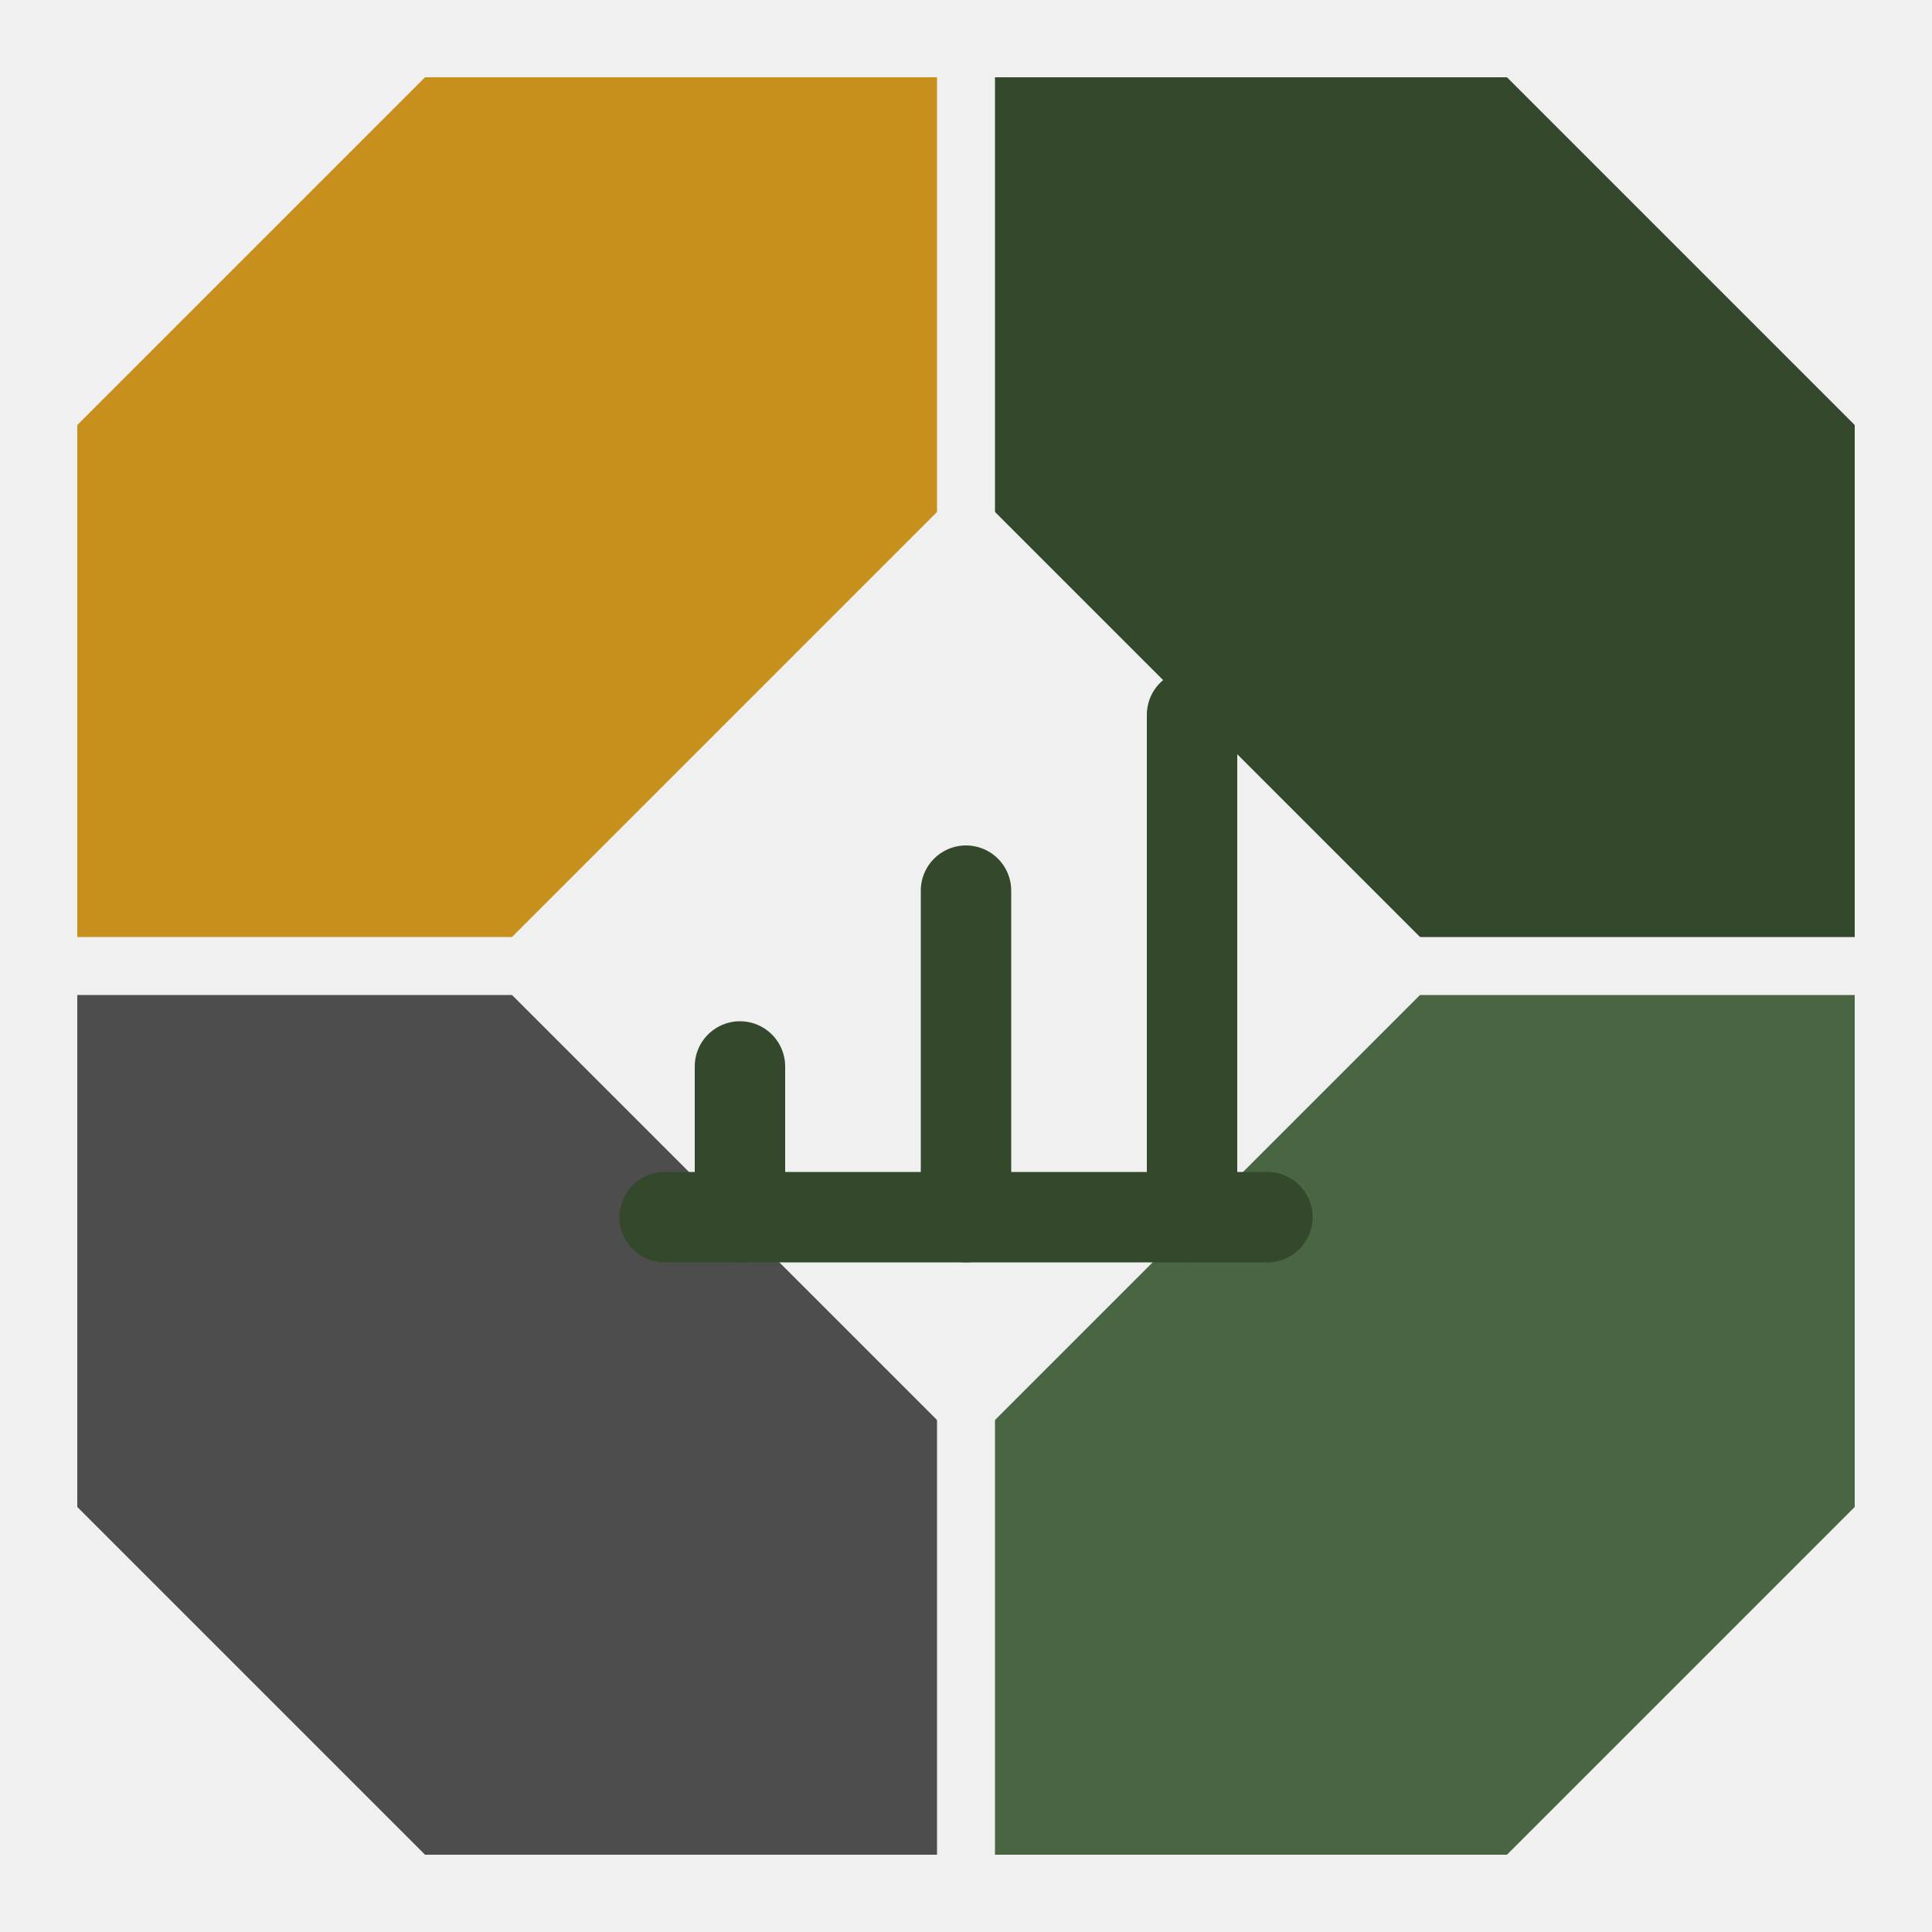
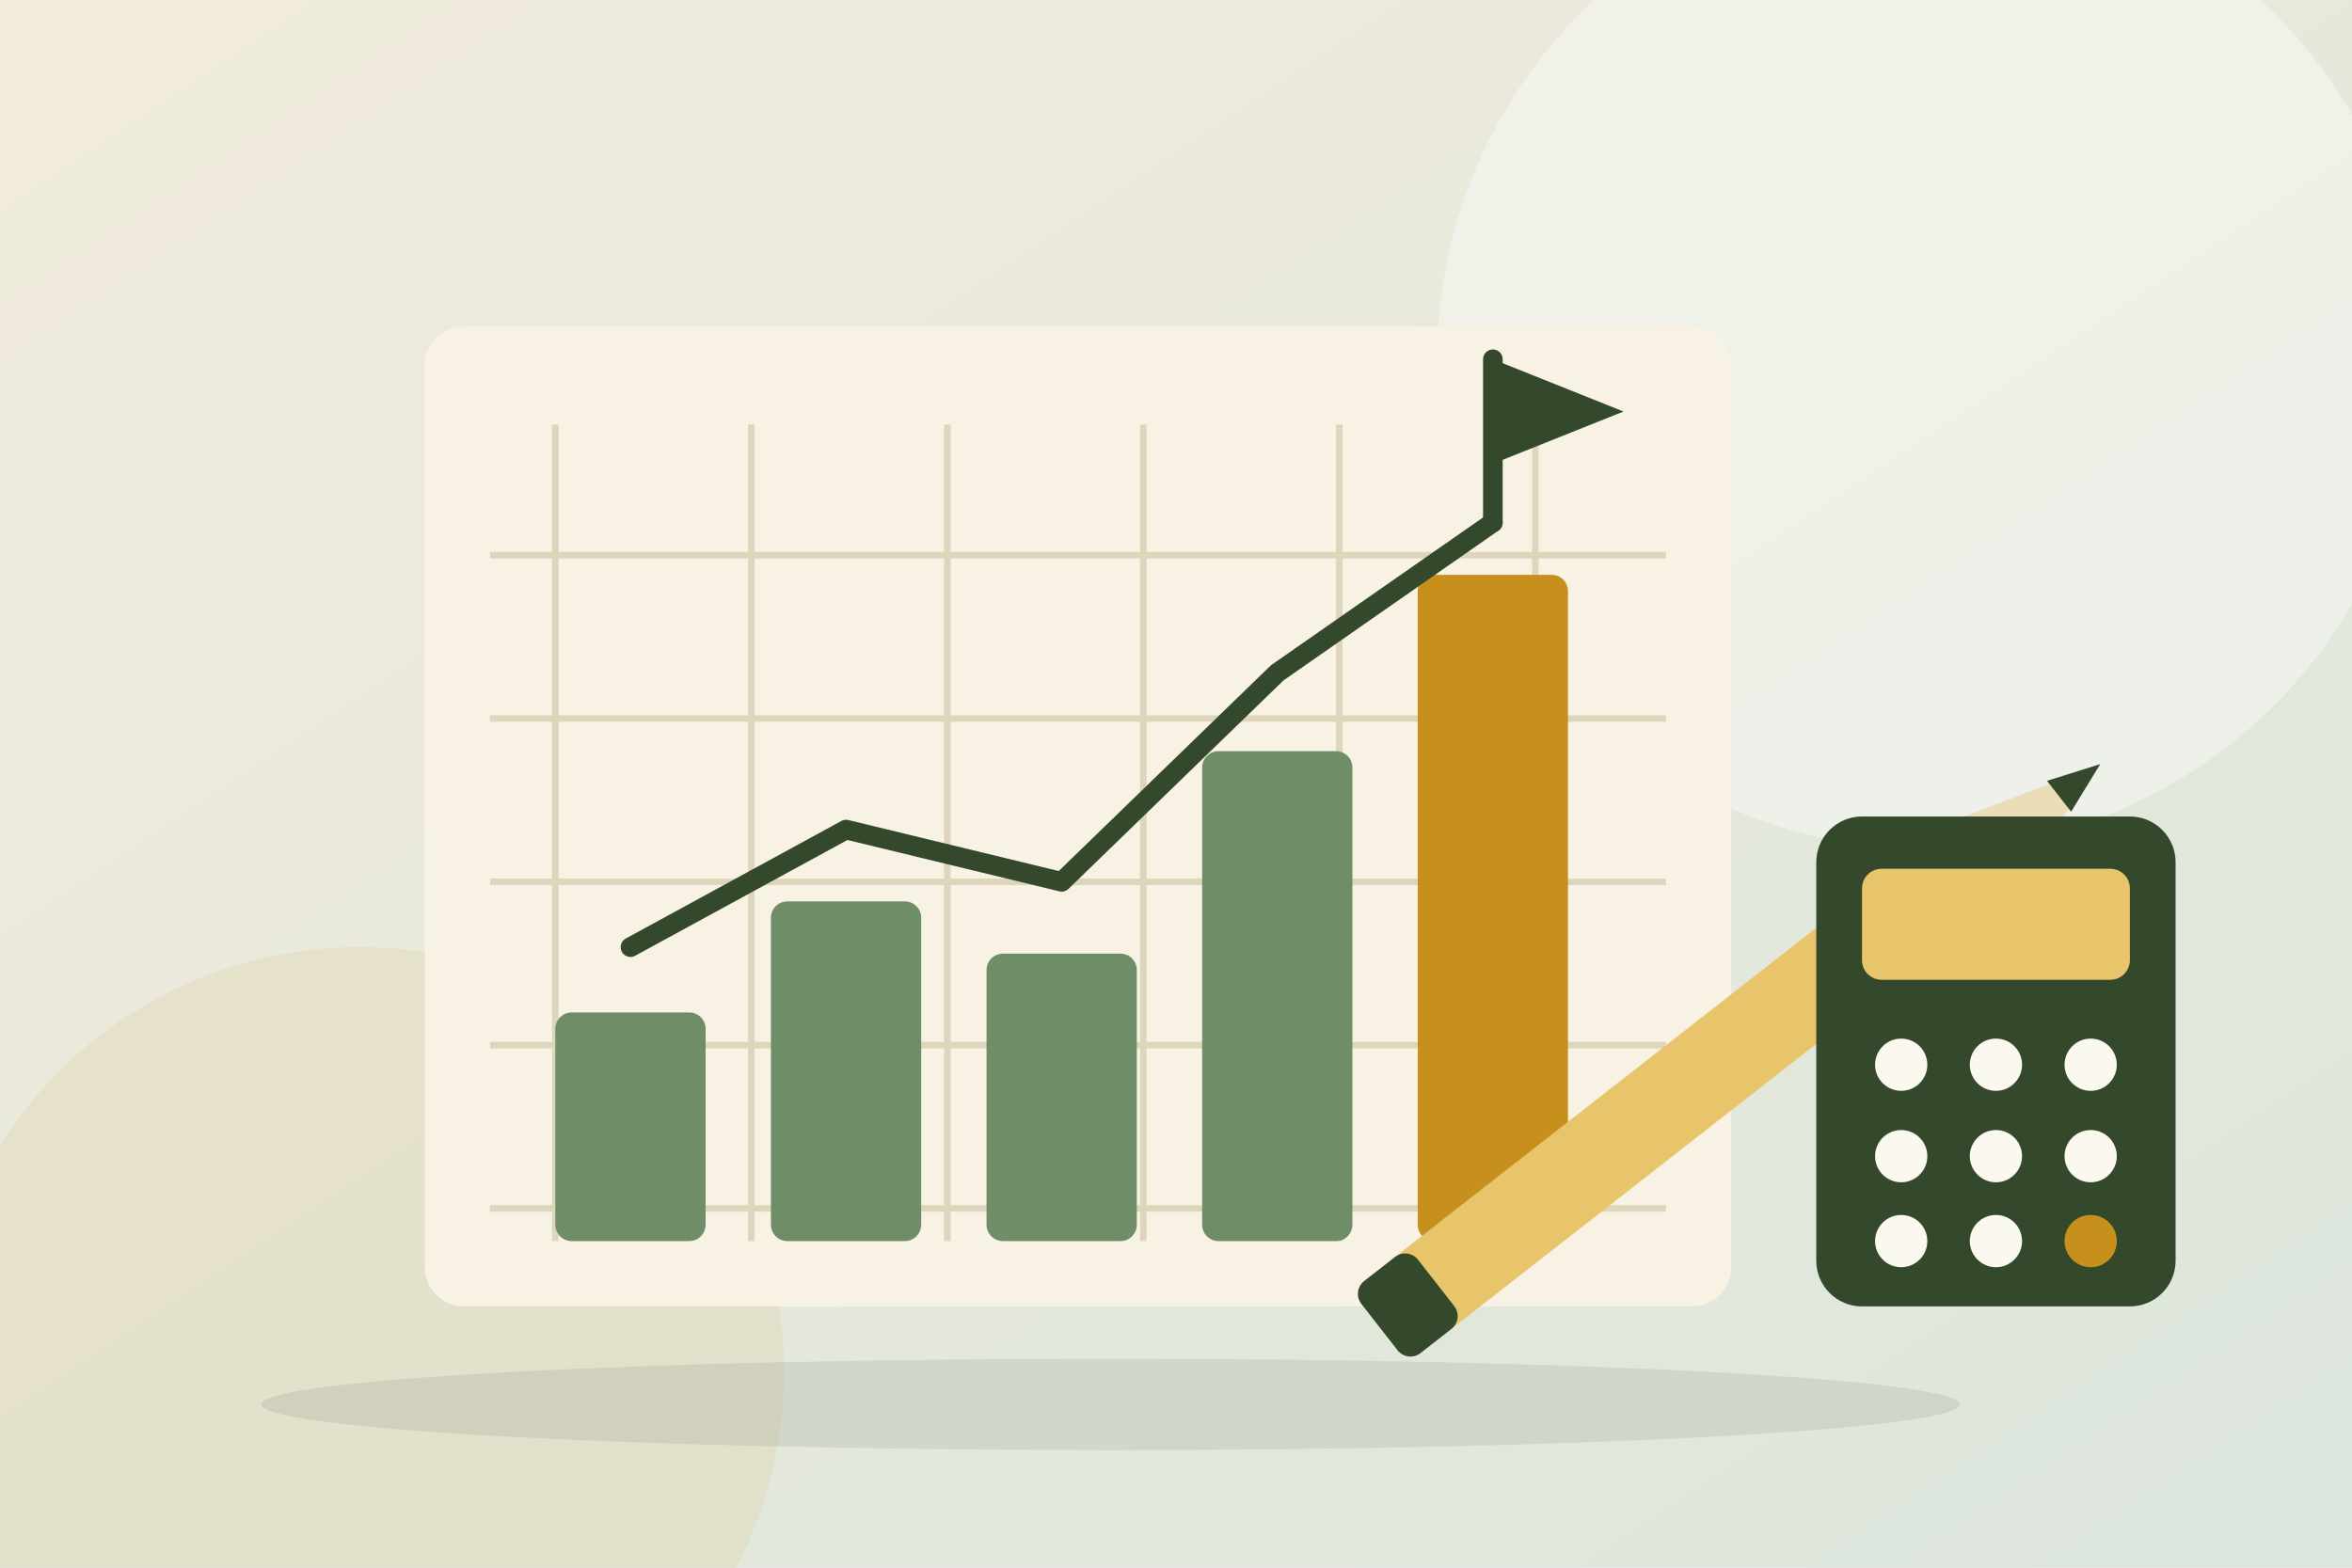
- <svg xmlns="http://www.w3.org/2000/svg" viewBox="0 0 100 100" role="img">
+ <svg xmlns="http://www.w3.org/2000/svg" viewBox="0 0 720 480" role="img">
  <defs>
-     <mask id="h">
-       <rect width="100" height="100" fill="#fff" />
-       <polygon points="50,25 75,50 50,75 25,50" fill="#000" />
-     </mask>
+     <linearGradient id="bg" x1="0" y1="0" x2="1" y2="1">
+       <stop offset="0" stop-color="#F1EBDB" />
+       <stop offset="1" stop-color="#DCE6DD" />
+     </linearGradient>
  </defs>
-   <g mask="url(#h)">
-     <polygon points="4,22 22,4 48.5,4 48.5,48.5 4,48.5" fill="#C7901D" />
-     <polygon points="51.5,4 78,4 96,22 96,48.5 51.5,48.5" fill="#34492C" />
-     <polygon points="4,51.5 48.5,51.5 48.5,96 22,96 4,78" fill="#4d4d4d" />
-     <polygon points="51.5,51.5 96,51.5 96,78 78,96 51.5,96" fill="#4a6542" />
+   <rect width="720" height="480" fill="url(#bg)" />
+   <circle cx="590" cy="110" r="150" fill="#fff" opacity=".38" />
+   <circle cx="110" cy="420" r="130" fill="#C7901D" opacity=".09" />
+   <ellipse cx="340" cy="430" rx="260" ry="14" fill="#222826" opacity=".09" />
+   <rect x="130" y="100" width="400" height="300" rx="12" fill="#F7F2E3" />
+   <g stroke="#DDD5BC" stroke-width="2">
+     <path d="M170 130V380" />
+     <path d="M230 130V380" />
+     <path d="M290 130V380" />
+     <path d="M350 130V380" />
+     <path d="M410 130V380" />
+     <path d="M470 130V380" />
+     <path d="M150 170 H510" />
+     <path d="M150 220 H510" />
+     <path d="M150 270 H510" />
+     <path d="M150 320 H510" />
+     <path d="M150 370 H510" />
  </g>
-   <g transform="translate(50 50) scale(1.3) translate(-50 -50)" fill="none" stroke="#34492C" stroke-width="3.6" stroke-linecap="round" stroke-linejoin="round">
-     <path d="M41 60V54M50 60V47M59 60V40" />
-     <path d="M38 60H62" />
+   <g fill="#6F8D66">
+     <rect x="170" y="310" width="46" height="70" rx="5" />
+     <rect x="236" y="276" width="46" height="104" rx="5" />
+     <rect x="302" y="292" width="46" height="88" rx="5" />
+     <rect x="368" y="230" width="46" height="150" rx="5" />
  </g>
+   <rect x="434" y="176" width="46" height="204" rx="5" fill="#C7901D" />
+   <path d="M193 290 L259 254 L325 270 L391 206 L457 160" fill="none" stroke="#34492C" stroke-width="6" stroke-linecap="round" stroke-linejoin="round" />
+   <path d="M457 160V110" stroke="#34492C" stroke-width="6" stroke-linecap="round" />
+   <polygon points="457,110 497,126 457,142" fill="#34492C" />
+   <g transform="rotate(-38 520 330)">
+     <rect x="410" y="316" width="220" height="28" rx="5" fill="#E8C46B" />
+     <polygon points="630,316 676,330 630,344" fill="#EADDB8" />
+     <polygon points="660,324 676,330 660,336" fill="#34492C" />
+     <rect x="396" y="316" width="22" height="28" rx="5" fill="#34492C" />
+   </g>
+   <rect x="556" y="250" width="110" height="150" rx="14" fill="#34492C" />
+   <rect x="570" y="266" width="82" height="34" rx="6" fill="#E8C46B" />
+   <g fill="#FBF8EF">
+     <circle cx="582" cy="326" r="8" />
+     <circle cx="611" cy="326" r="8" />
+     <circle cx="640" cy="326" r="8" />
+     <circle cx="582" cy="354" r="8" />
+     <circle cx="611" cy="354" r="8" />
+     <circle cx="640" cy="354" r="8" />
+     <circle cx="582" cy="380" r="8" />
+     <circle cx="611" cy="380" r="8" />
+   </g>
+   <circle cx="640" cy="380" r="8" fill="#C7901D" />
</svg>
